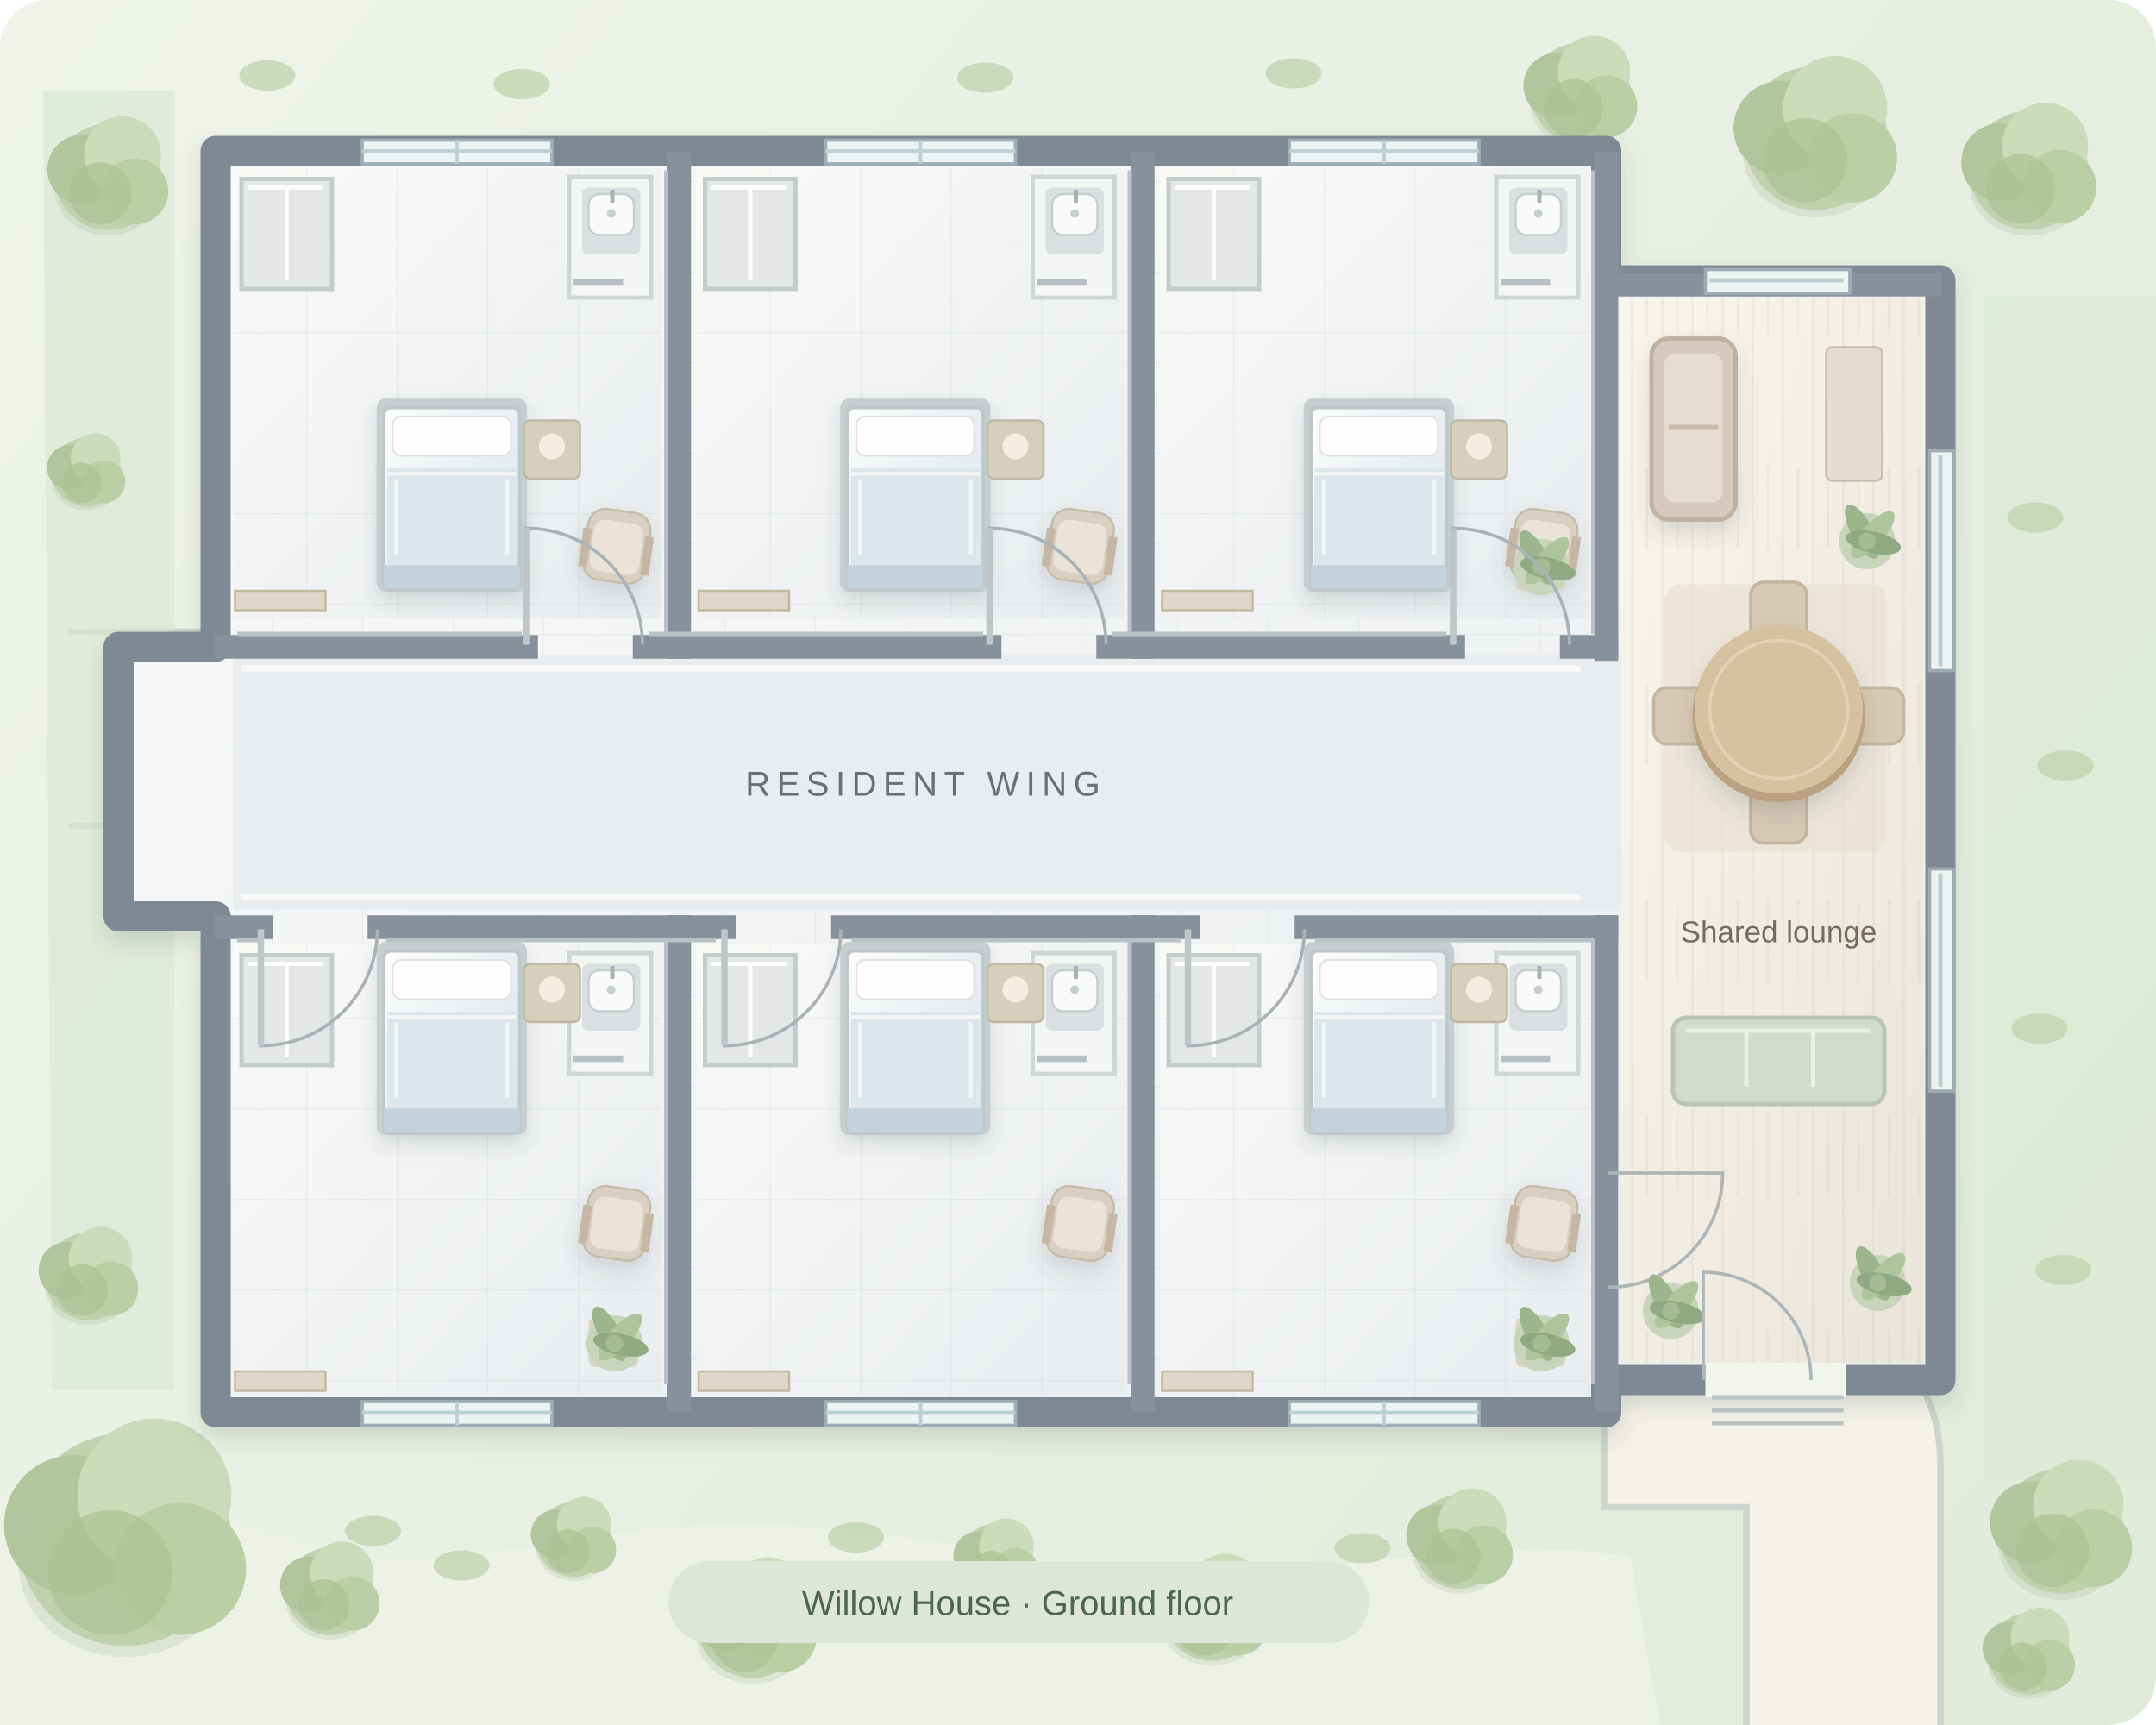
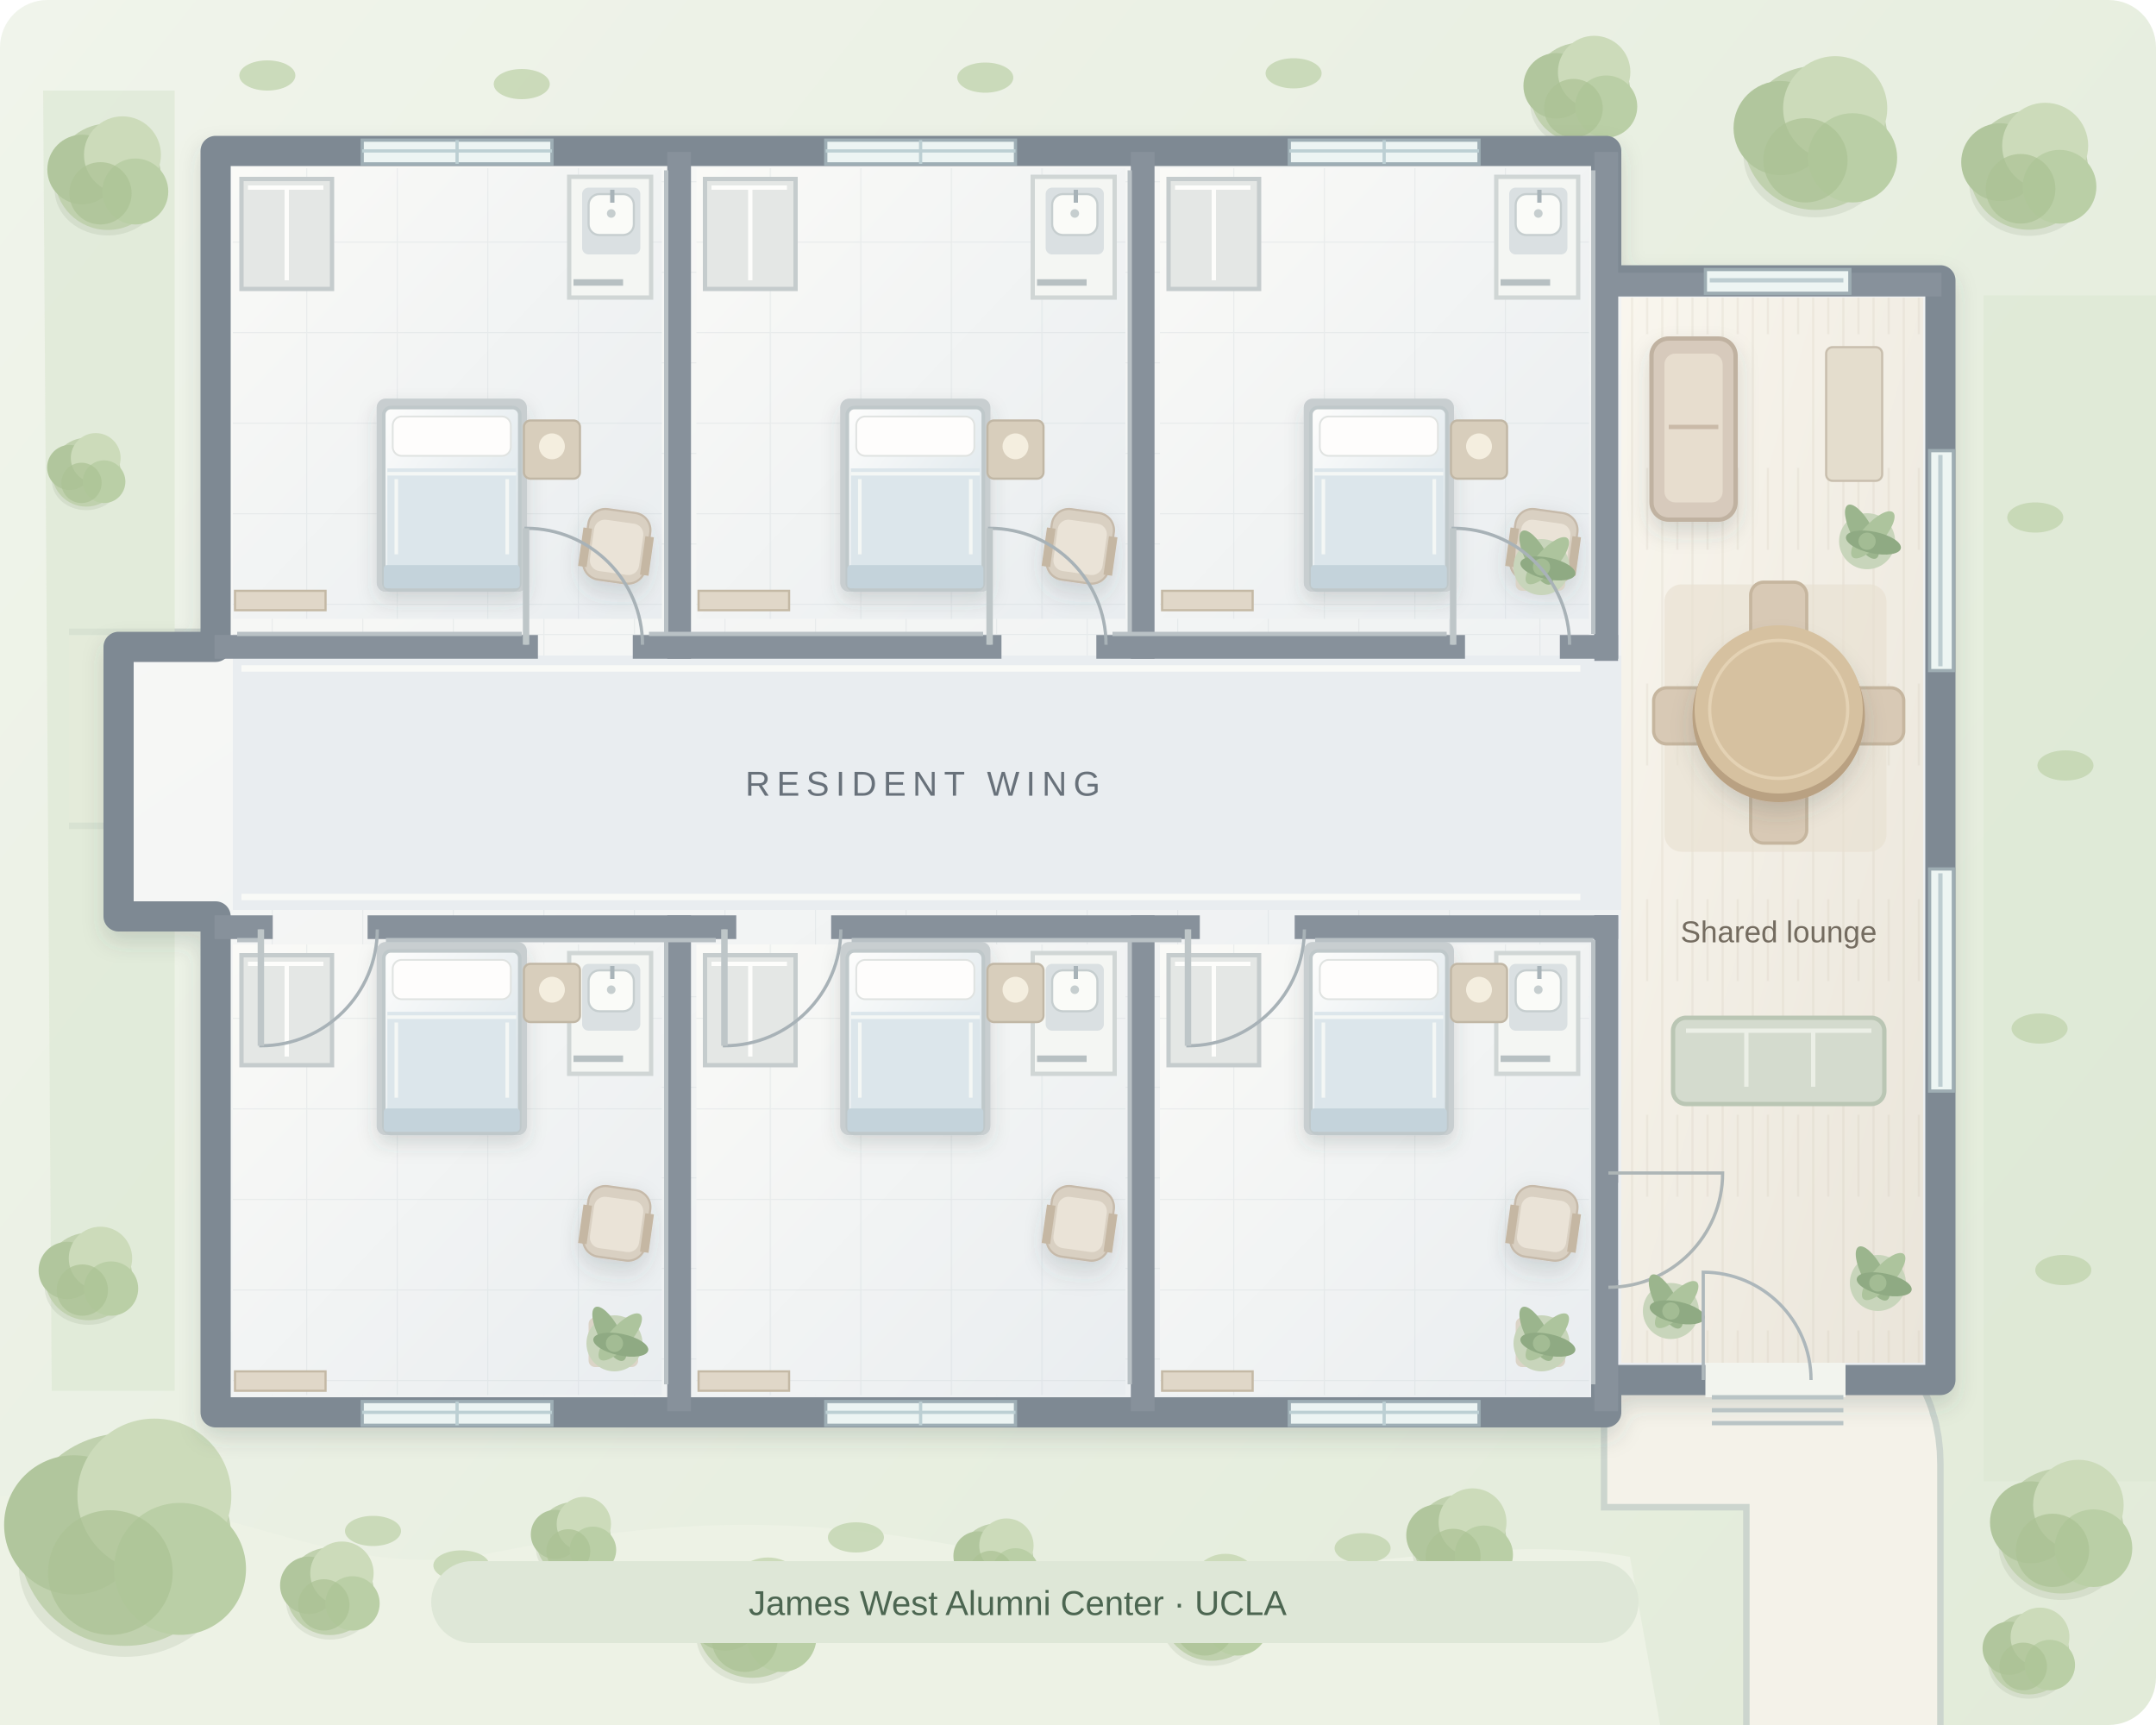
<svg xmlns="http://www.w3.org/2000/svg" width="1000" height="800" viewBox="0 0 1000 800" fill="none">
  <defs>
    <linearGradient id="garden" x1="0" y1="0" x2="1000" y2="800" gradientUnits="userSpaceOnUse">
      <stop stop-color="#F0F4EB" />
      <stop offset="1" stop-color="#E2EBD9" />
    </linearGradient>
    <linearGradient id="floor" x1="0" y1="0" x2="1" y2="1">
      <stop stop-color="#FAFAF7" />
      <stop offset="1" stop-color="#E9EDF0" />
    </linearGradient>
    <linearGradient id="linen" x1="0" y1="0" x2="1" y2="1">
      <stop stop-color="#FDFDFC" />
      <stop offset="1" stop-color="#D7E2E8" />
    </linearGradient>
    <linearGradient id="lounge" x1="0" y1="0" x2="1" y2="1">
      <stop stop-color="#F9F6EE" />
      <stop offset="1" stop-color="#EAE5DA" />
    </linearGradient>
    <filter id="shadow" x="-30%" y="-30%" width="160%" height="160%">
      <feDropShadow dx="0" dy="5" stdDeviation="5" flood-color="#46504F" flood-opacity=".17" />
    </filter>
    <pattern fill="none" id="tiles" width="42" height="42" patternUnits="userSpaceOnUse">
      <path d="M42 0H0V42" fill="none" stroke="#B5BEC2" stroke-opacity=".18" />
    </pattern>
    <pattern fill="none" id="wood" width="14" height="100" patternUnits="userSpaceOnUse">
      <path d="M1 0v100 M8 17v38" fill="none" stroke="#C9BEAC" stroke-opacity=".18" />
    </pattern>
    <g id="plant">
      <circle r="13" fill="#C8D5BB" />
      <ellipse cy="-5" rx="5" ry="14" fill="#9BB58D" transform="rotate(-28)" />
      <ellipse cy="-4" rx="5" ry="14" fill="#ADC49D" transform="rotate(42)" />
      <ellipse cy="-3" rx="5" ry="13" fill="#8FAA83" transform="rotate(102)" />
      <circle r="4" fill="#A3BC94" />
    </g>
    <g id="tree">
      <ellipse cy="7" rx="29" ry="25" fill="#728467" opacity=".13" />
      <circle r="29" fill="#C0D1AE" />
      <circle cx="-14" cy="-4" r="19" fill="#B1C69D" />
      <circle cx="8" cy="-12" r="21" fill="#CCDBBA" />
      <circle cx="15" cy="8" r="18" fill="#BACFA6" />
      <circle cx="-4" cy="9" r="17" fill="#ABC294" opacity=".7" />
    </g>
    <g id="bed" filter="url(#shadow)">
      <rect x="-4" y="-5" width="84" height="108" rx="5" fill="#C8CED0" />
      <rect width="76" height="102" rx="4" fill="url(#linen)" stroke="#BFC8CA" stroke-width="2" />
      <rect x="5" y="5" width="66" height="22" rx="5" fill="#FEFDFC" stroke="#E0E3E1" />
      <path d="M2 34h72v55H2z" fill="#DCE6EB" />
      <path d="M2 37h72 M7 40v42 M69 40v42" stroke="#F4F7F5" stroke-width="2" />
      <rect y="88" width="76" height="13" rx="2" fill="#C4D3DB" />
    </g>
    <g id="chair" filter="url(#shadow)">
      <rect width="29" height="33" rx="8" fill="#D9D0C2" stroke="#C6BAAA" />
      <rect x="3" y="5" width="23" height="24" rx="5" fill="#EAE3D7" />
      <path d="M0 10v18 M29 10v18" stroke="#C5B7A3" stroke-width="4" />
    </g>
    <g id="sink">
      <rect width="27" height="31" rx="3" fill="#DAE0E2" />
      <rect x="3" y="3" width="21" height="19" rx="5" fill="#FAFBF8" stroke="#C6CECF" />
      <circle cx="13.5" cy="12" r="2" fill="#C6CECF" />
      <path d="M14 1v6" stroke="#A8B3B8" stroke-width="2" />
    </g>
  </defs>
  <rect width="1000" height="800" rx="22" fill="url(#garden)" />
  <path d="M0 694C97 684 150 737 229 720c96-19 159-16 245 3 100 23 197-16 282-1l14 78H0z" fill="#EDF2E5" />
  <path d="M855 800V679q0-25-25-25H789V338H32" stroke="#CCD5CE" stroke-width="93" />
  <path d="M855 800V679q0-25-25-25H789V338H32" stroke="#F4F2E9" stroke-width="87" />
  <path d="M20 42h61v603H24z M920 137h80v550h-80z" fill="#DDE8D4" opacity=".7" />
  <use href="#tree" transform="translate(50 82) scale(0.85)" />
  <use href="#tree" transform="translate(40 219) scale(0.55)" />
  <use href="#tree" transform="translate(41 592) scale(0.7)" />
  <use href="#tree" transform="translate(58 714) scale(1.7)" />
  <use href="#tree" transform="translate(153 738) scale(0.7)" />
  <use href="#tree" transform="translate(266 714) scale(0.6)" />
  <use href="#tree" transform="translate(349 752) scale(0.9)" />
  <use href="#tree" transform="translate(462 724) scale(0.6)" />
  <use href="#tree" transform="translate(562 747) scale(0.8)" />
  <use href="#tree" transform="translate(677 715) scale(0.75)" />
  <use href="#tree" transform="translate(733 43) scale(0.8)" />
  <use href="#tree" transform="translate(842 64) scale(1.15)" />
  <use href="#tree" transform="translate(941 79) scale(0.95)" />
  <use href="#tree" transform="translate(956 710) scale(1)" />
  <use href="#tree" transform="translate(941 767) scale(0.65)" />
  <ellipse cx="124" cy="35" rx="13" ry="7" fill="#C2D4AF" opacity=".8" />
  <ellipse cx="242" cy="39" rx="13" ry="7" fill="#C2D4AF" opacity=".8" />
  <ellipse cx="457" cy="36" rx="13" ry="7" fill="#C2D4AF" opacity=".8" />
  <ellipse cx="600" cy="34" rx="13" ry="7" fill="#C2D4AF" opacity=".8" />
  <ellipse cx="944" cy="240" rx="13" ry="7" fill="#C2D4AF" opacity=".8" />
  <ellipse cx="958" cy="355" rx="13" ry="7" fill="#C2D4AF" opacity=".8" />
  <ellipse cx="946" cy="477" rx="13" ry="7" fill="#C2D4AF" opacity=".8" />
  <ellipse cx="957" cy="589" rx="13" ry="7" fill="#C2D4AF" opacity=".8" />
  <ellipse cx="173" cy="710" rx="13" ry="7" fill="#C2D4AF" opacity=".8" />
  <ellipse cx="214" cy="726" rx="13" ry="7" fill="#C2D4AF" opacity=".8" />
  <ellipse cx="397" cy="713" rx="13" ry="7" fill="#C2D4AF" opacity=".8" />
  <ellipse cx="632" cy="718" rx="13" ry="7" fill="#C2D4AF" opacity=".8" />
  <g filter="url(#shadow)">
    <path d="M100 70H745V130H900V640H745V655H100V425H55V300H100Z" fill="url(#floor)" stroke="#7E8993" stroke-width="14" stroke-linejoin="round" />
  </g>
  <path d="M108 78H737V647H108Z" fill="url(#tiles)" />
  <path d="M108 304H753V422H108Z" fill="#E9EDF0" />
  <path d="M752 138H892V632H752Z" fill="url(#lounge)" />
  <path d="M752 138H892V632H752Z" fill="url(#wood)" />
  <path d="M112 310H733 M112 416H733" stroke="#F9FAF7" stroke-width="3" />
  <g transform="translate(100 70)">
    <rect x="8" y="8" width="199" height="209" fill="url(#floor)" />
    <rect x="8" y="8" width="199" height="209" fill="url(#tiles)" />
    <path d="M12 13h42v51H12z" fill="#E4E7E5" stroke="#C5CCCD" stroke-width="2" />
    <path d="M15 17h35M33 17v43" stroke="#FDFDFB" stroke-width="2" />
    <path d="M164 12h38v56h-38z" fill="#F4F6F3" stroke="#D0D6D5" stroke-width="2" />
    <use href="#sink" x="170" y="17" />
    <path d="M166 61h23" stroke="#B7C0C2" stroke-width="3" />
    <use href="#bed" transform="translate(78 119) scale(.83)" />
    <rect x="143" y="125" width="26" height="27" rx="3" fill="#D8CEBC" stroke="#C1B7A5" />
    <circle cx="156" cy="137" r="6" fill="#F4EEDF" />
    <use href="#chair" transform="translate(174 165) rotate(8)" />
    <path d="M9 204h42v9H9z" fill="#E0D7C8" stroke="#C4B9A5" />
  </g>
  <g transform="translate(315 70)">
    <rect x="8" y="8" width="199" height="209" fill="url(#floor)" />
    <rect x="8" y="8" width="199" height="209" fill="url(#tiles)" />
    <path d="M12 13h42v51H12z" fill="#E4E7E5" stroke="#C5CCCD" stroke-width="2" />
    <path d="M15 17h35M33 17v43" stroke="#FDFDFB" stroke-width="2" />
    <path d="M164 12h38v56h-38z" fill="#F4F6F3" stroke="#D0D6D5" stroke-width="2" />
    <use href="#sink" x="170" y="17" />
    <path d="M166 61h23" stroke="#B7C0C2" stroke-width="3" />
    <use href="#bed" transform="translate(78 119) scale(.83)" />
    <rect x="143" y="125" width="26" height="27" rx="3" fill="#D8CEBC" stroke="#C1B7A5" />
    <circle cx="156" cy="137" r="6" fill="#F4EEDF" />
    <use href="#chair" transform="translate(174 165) rotate(8)" />
    <path d="M9 204h42v9H9z" fill="#E0D7C8" stroke="#C4B9A5" />
  </g>
  <g transform="translate(530 70)">
    <rect x="8" y="8" width="199" height="209" fill="url(#floor)" />
    <rect x="8" y="8" width="199" height="209" fill="url(#tiles)" />
    <path d="M12 13h42v51H12z" fill="#E4E7E5" stroke="#C5CCCD" stroke-width="2" />
    <path d="M15 17h35M33 17v43" stroke="#FDFDFB" stroke-width="2" />
    <path d="M164 12h38v56h-38z" fill="#F4F6F3" stroke="#D0D6D5" stroke-width="2" />
    <use href="#sink" x="170" y="17" />
    <path d="M166 61h23" stroke="#B7C0C2" stroke-width="3" />
    <use href="#bed" transform="translate(78 119) scale(.83)" />
    <rect x="143" y="125" width="26" height="27" rx="3" fill="#D8CEBC" stroke="#C1B7A5" />
    <circle cx="156" cy="137" r="6" fill="#F4EEDF" />
    <use href="#chair" transform="translate(174 165) rotate(8)" />
    <path d="M9 204h42v9H9z" fill="#E0D7C8" stroke="#C4B9A5" />
    <rect x="173" y="181" width="23" height="23" rx="3" fill="#DBD4C7" />
    <use href="#plant" x="185" y="193" />
  </g>
  <g transform="translate(100 430)">
    <rect x="8" y="8" width="199" height="209" fill="url(#floor)" />
    <rect x="8" y="8" width="199" height="209" fill="url(#tiles)" />
    <path d="M12 13h42v51H12z" fill="#E4E7E5" stroke="#C5CCCD" stroke-width="2" />
    <path d="M15 17h35M33 17v43" stroke="#FDFDFB" stroke-width="2" />
    <path d="M164 12h38v56h-38z" fill="#F4F6F3" stroke="#D0D6D5" stroke-width="2" />
    <use href="#sink" x="170" y="17" />
    <path d="M166 61h23" stroke="#B7C0C2" stroke-width="3" />
    <use href="#bed" transform="translate(78 11) scale(.83)" />
    <rect x="143" y="17" width="26" height="27" rx="3" fill="#D8CEBC" stroke="#C1B7A5" />
    <circle cx="156" cy="29" r="6" fill="#F4EEDF" />
    <use href="#chair" transform="translate(174 119) rotate(8)" />
    <path d="M9 206h42v9H9z" fill="#E0D7C8" stroke="#C4B9A5" />
    <rect x="173" y="181" width="23" height="23" rx="3" fill="#DBD4C7" />
    <use href="#plant" x="185" y="193" />
  </g>
  <g transform="translate(315 430)">
    <rect x="8" y="8" width="199" height="209" fill="url(#floor)" />
    <rect x="8" y="8" width="199" height="209" fill="url(#tiles)" />
    <path d="M12 13h42v51H12z" fill="#E4E7E5" stroke="#C5CCCD" stroke-width="2" />
    <path d="M15 17h35M33 17v43" stroke="#FDFDFB" stroke-width="2" />
    <path d="M164 12h38v56h-38z" fill="#F4F6F3" stroke="#D0D6D5" stroke-width="2" />
    <use href="#sink" x="170" y="17" />
    <path d="M166 61h23" stroke="#B7C0C2" stroke-width="3" />
    <use href="#bed" transform="translate(78 11) scale(.83)" />
    <rect x="143" y="17" width="26" height="27" rx="3" fill="#D8CEBC" stroke="#C1B7A5" />
    <circle cx="156" cy="29" r="6" fill="#F4EEDF" />
    <use href="#chair" transform="translate(174 119) rotate(8)" />
    <path d="M9 206h42v9H9z" fill="#E0D7C8" stroke="#C4B9A5" />
  </g>
  <g transform="translate(530 430)">
    <rect x="8" y="8" width="199" height="209" fill="url(#floor)" />
    <rect x="8" y="8" width="199" height="209" fill="url(#tiles)" />
    <path d="M12 13h42v51H12z" fill="#E4E7E5" stroke="#C5CCCD" stroke-width="2" />
    <path d="M15 17h35M33 17v43" stroke="#FDFDFB" stroke-width="2" />
    <path d="M164 12h38v56h-38z" fill="#F4F6F3" stroke="#D0D6D5" stroke-width="2" />
    <use href="#sink" x="170" y="17" />
    <path d="M166 61h23" stroke="#B7C0C2" stroke-width="3" />
    <use href="#bed" transform="translate(78 11) scale(.83)" />
    <rect x="143" y="17" width="26" height="27" rx="3" fill="#D8CEBC" stroke="#C1B7A5" />
    <circle cx="156" cy="29" r="6" fill="#F4EEDF" />
    <use href="#chair" transform="translate(174 119) rotate(8)" />
    <path d="M9 206h42v9H9z" fill="#E0D7C8" stroke="#C4B9A5" />
    <rect x="173" y="181" width="23" height="23" rx="3" fill="#DBD4C7" />
    <use href="#plant" x="185" y="193" />
  </g>
  <g stroke="#87919B" stroke-width="11" stroke-linecap="square">
    <path d="M315 76V300 M530 76V300 M745 76V300 M315 430V649 M530 430V649 M745 430V649" />
    <path d="M105 300h139 M299 300h160 M514 300h160 M729 300h16" />
    <path d="M105 430h16 M176 430h160 M391 430h160 M606 430h139" />
    <path d="M745 132h150 M745 135v166 M745 430v113 M745 599v42" />
  </g>
  <g stroke="#B9C1C5" stroke-width="2">
    <path d="M309 79v215 M524 79v215 M739 79v215 M309 436v206 M524 436v206 M739 436v206" />
    <path d="M110 294h132 M301 294h155 M516 294h155 M110 436h10 M179 436h153 M395 436h153 M610 436h129" />
  </g>
  <path d="M244 299v-54a54 54 0 0 1 54 54" stroke="#A8B2B7" stroke-width="1.5" />
  <path d="M244 299v-54" stroke="#BEC6C8" stroke-width="3" />
  <path d="M459 299v-54a54 54 0 0 1 54 54" stroke="#A8B2B7" stroke-width="1.5" />
  <path d="M459 299v-54" stroke="#BEC6C8" stroke-width="3" />
  <path d="M674 299v-54a54 54 0 0 1 54 54" stroke="#A8B2B7" stroke-width="1.5" />
  <path d="M674 299v-54" stroke="#BEC6C8" stroke-width="3" />
  <path d="M121 431v54a54 54 0 0 0 54-54" stroke="#A8B2B7" stroke-width="1.5" />
  <path d="M121 431v54" stroke="#BEC6C8" stroke-width="3" />
  <path d="M336 431v54a54 54 0 0 0 54-54" stroke="#A8B2B7" stroke-width="1.5" />
  <path d="M336 431v54" stroke="#BEC6C8" stroke-width="3" />
  <path d="M551 431v54a54 54 0 0 0 54-54" stroke="#A8B2B7" stroke-width="1.5" />
  <path d="M551 431v54" stroke="#BEC6C8" stroke-width="3" />
  <path d="M746 544h53a53 53 0 0 1-53 53" stroke="#ADB5B6" stroke-width="1.5" />
  <path d="M168 65h88v11h-88z" fill="#ECF4F3" stroke="#9EAEB5" stroke-width="1.5" />
  <path d="M168 70h88 M212 65v11" stroke="#BCCFD3" stroke-width="1.5" />
  <path d="M168 650h88v11h-88z" fill="#ECF4F3" stroke="#9EAEB5" stroke-width="1.5" />
  <path d="M168 655h88 M212 650v11" stroke="#BCCFD3" stroke-width="1.5" />
  <path d="M383 65h88v11h-88z" fill="#ECF4F3" stroke="#9EAEB5" stroke-width="1.5" />
  <path d="M383 70h88 M427 65v11" stroke="#BCCFD3" stroke-width="1.5" />
  <path d="M383 650h88v11h-88z" fill="#ECF4F3" stroke="#9EAEB5" stroke-width="1.5" />
  <path d="M383 655h88 M427 650v11" stroke="#BCCFD3" stroke-width="1.5" />
  <path d="M598 65h88v11h-88z" fill="#ECF4F3" stroke="#9EAEB5" stroke-width="1.5" />
  <path d="M598 70h88 M642 65v11" stroke="#BCCFD3" stroke-width="1.5" />
  <path d="M598 650h88v11h-88z" fill="#ECF4F3" stroke="#9EAEB5" stroke-width="1.5" />
  <path d="M598 655h88 M642 650v11" stroke="#BCCFD3" stroke-width="1.5" />
  <path d="M791 125h67v11h-67z M895 209h11v102h-11z M895 403h11v103h-11z" fill="#EDF5F3" stroke="#9EADB3" stroke-width="1.5" />
  <path d="M793 130h62 M900 211v98 M900 405v99" stroke="#BDCDD1" stroke-width="2" />
  <rect x="766" y="157" width="39" height="84" rx="8" fill="#D7CABC" stroke="#C0B2A1" stroke-width="2" filter="url(#shadow)" />
  <rect x="772" y="164" width="27" height="69" rx="5" fill="#E7DDCE" />
  <path d="M774 198h23" stroke="#CABAA8" stroke-width="2" />
  <rect x="847" y="161" width="26" height="62" rx="3" fill="#E4DDCD" stroke="#C8BEAD" />
  <rect x="772" y="271" width="103" height="124" rx="8" fill="#E8E0D1" opacity=".65" />
  <g fill="#D8C9B5" stroke="#C6B69F" stroke-width="1.5">
    <rect x="812" y="270" width="26" height="28" rx="6" />
    <rect x="812" y="363" width="26" height="28" rx="6" />
    <rect x="767" y="319" width="28" height="26" rx="6" />
    <rect x="855" y="319" width="28" height="26" rx="6" />
  </g>
  <circle cx="825" cy="332" r="40" fill="#B9A182" filter="url(#shadow)" />
  <circle cx="825" cy="329" r="39" fill="#D6C1A0" />
  <circle cx="825" cy="329" r="32" stroke="#E4D2B4" stroke-width="1.5" />
  <rect x="776" y="472" width="98" height="40" rx="6" fill="#D4DBCE" stroke="#BAC6B4" stroke-width="2" />
  <path d="M782 478h86 M810 478v26 M841 478v26" stroke="#EBEFE6" stroke-width="2" />
  <use href="#plant" x="871" y="595" />
  <use href="#plant" x="775" y="608" />
  <use href="#plant" x="866" y="251" />
  <path d="M791 640h65" stroke="#F2F4EE" stroke-width="16" />
  <path d="M790 640v-50a50 50 0 0 1 50 50" stroke="#ADB7BB" stroke-width="1.5" />
  <path d="M794 648h61 M794 654h61 M794 660h61" stroke="#B9C4C5" stroke-width="2" />
  <g font-family="DM Sans, Arial, sans-serif" text-anchor="middle">
    <text x="428" y="369" fill="#68717A" font-size="16" letter-spacing="3">RESIDENT WING</text>
    <text x="825" y="437" fill="#746C60" font-size="14">Shared lounge</text>
-     <rect x="310" y="724" width="325" height="38" rx="19" fill="#DEE7D7" />
-     <text x="472" y="749" fill="#4C6651" font-size="16">Willow House · Ground floor</text>
+     <rect x="200" y="724" width="560" height="38" rx="19" fill="#DEE7D7" />
+     <text x="472" y="749" fill="#4C6651" font-size="16">James West Alumni Center · UCLA</text>
  </g>
</svg>
